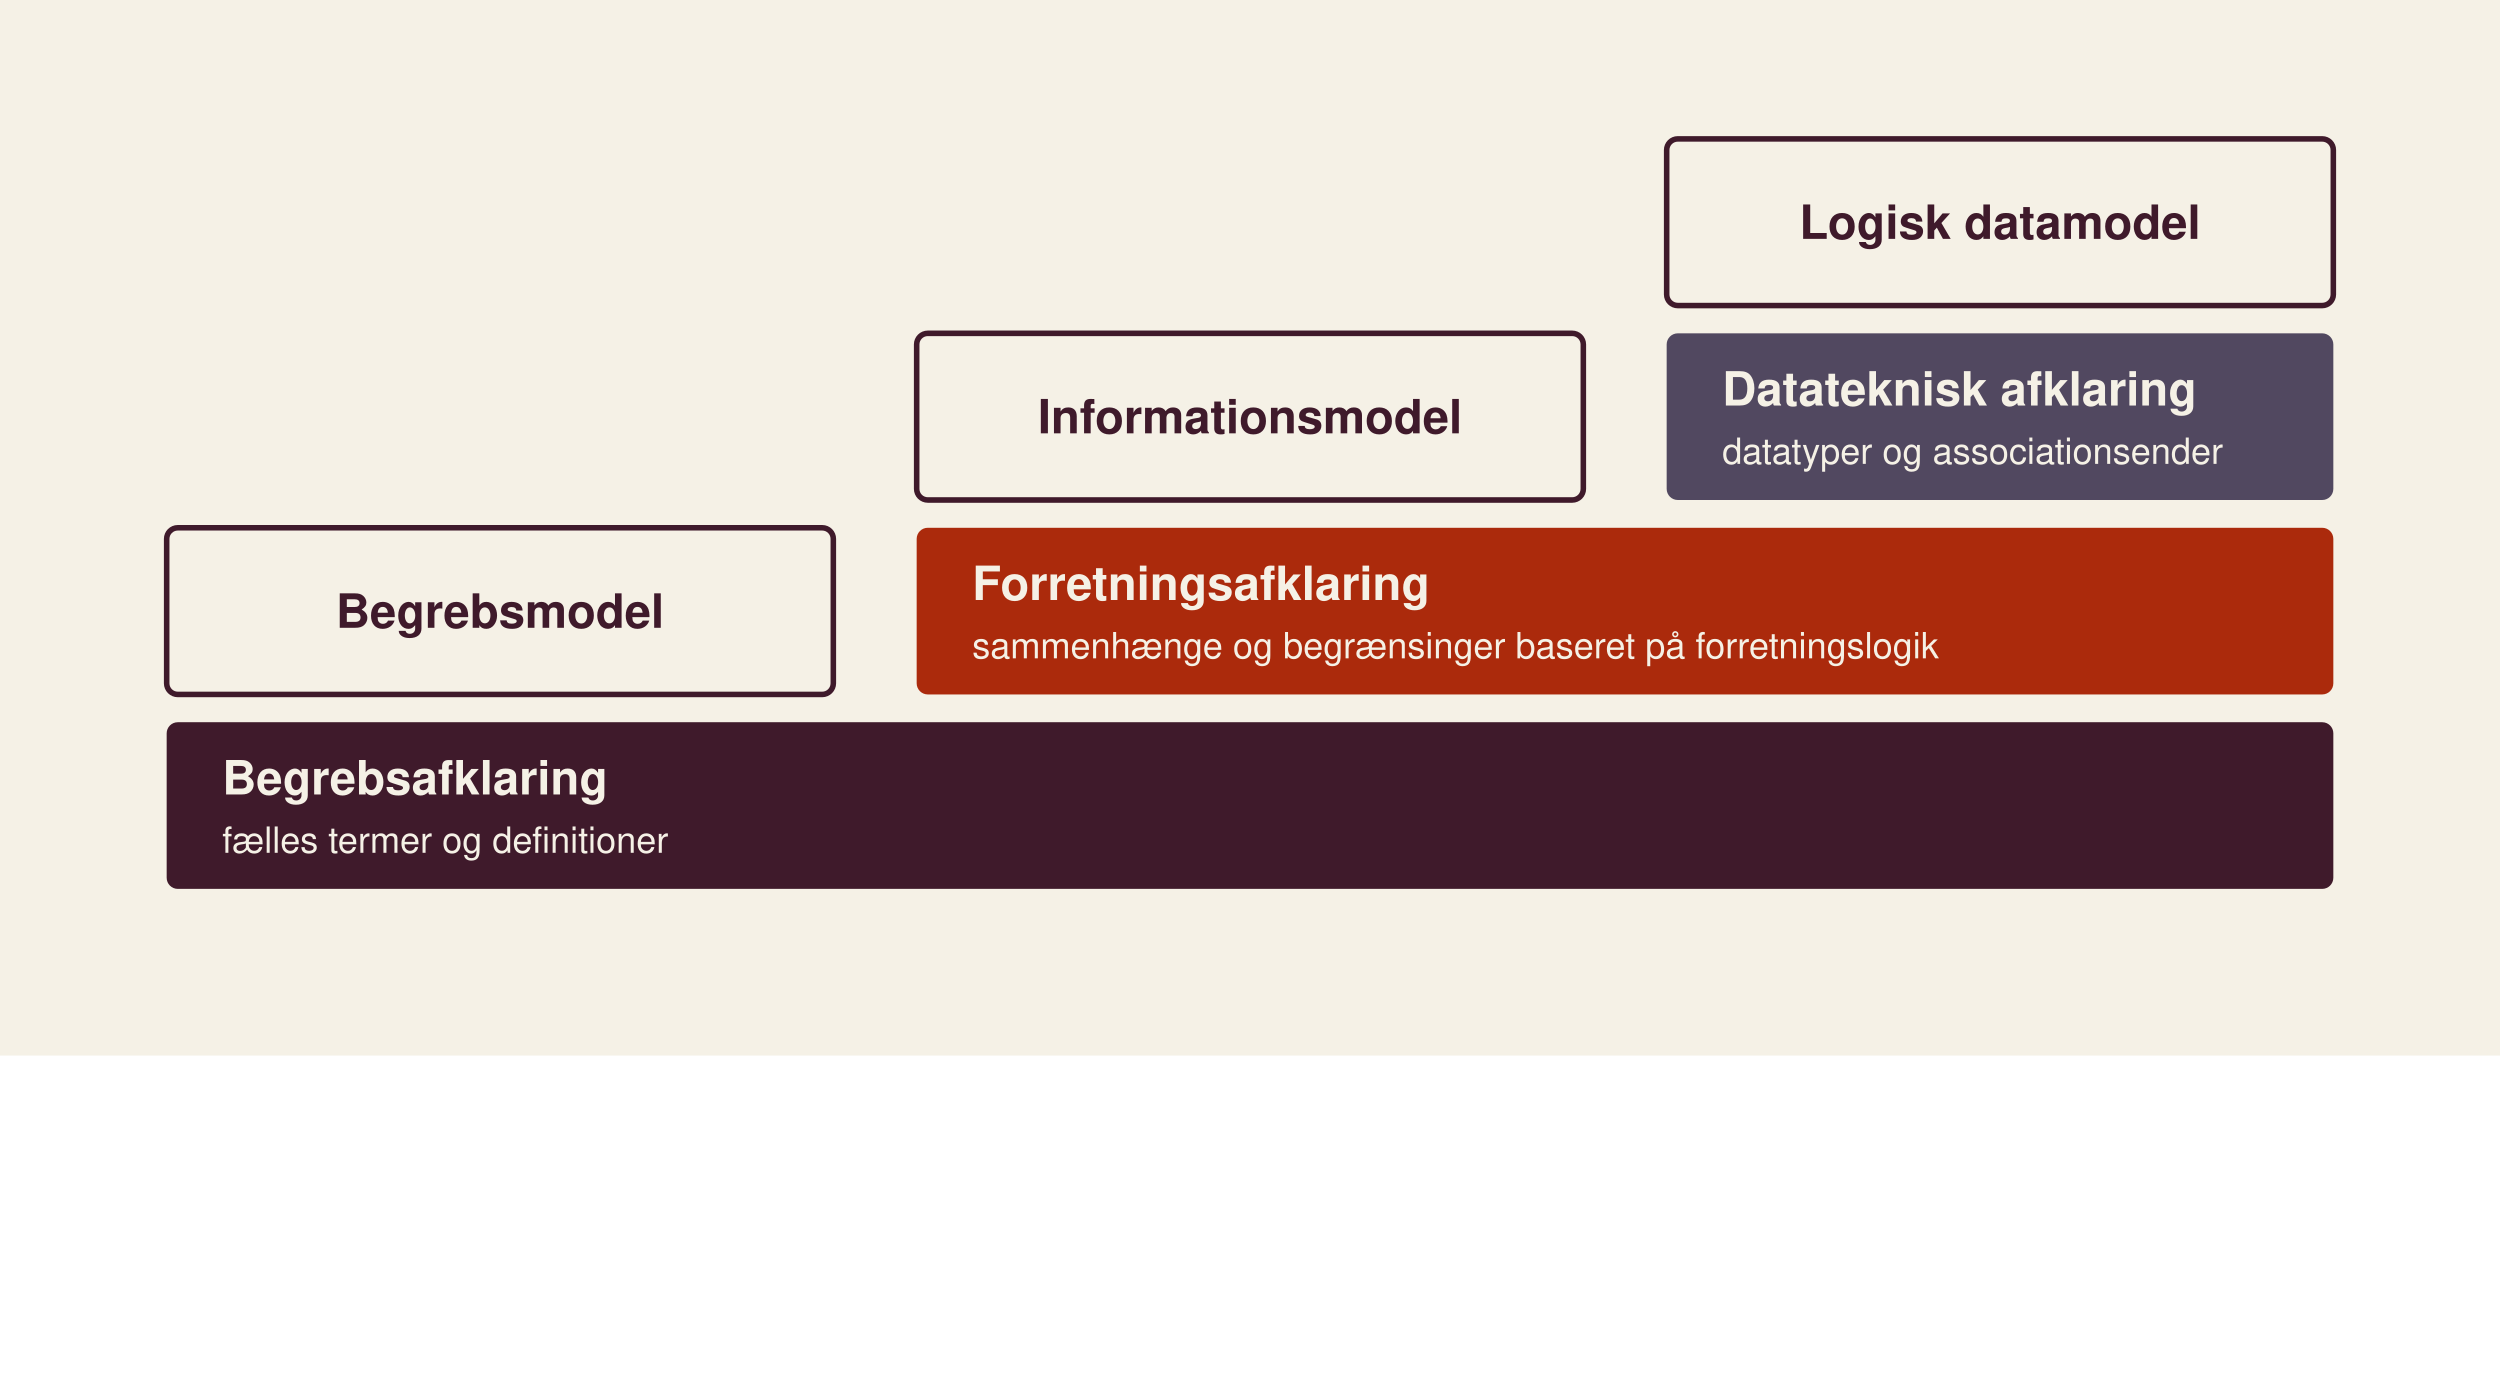
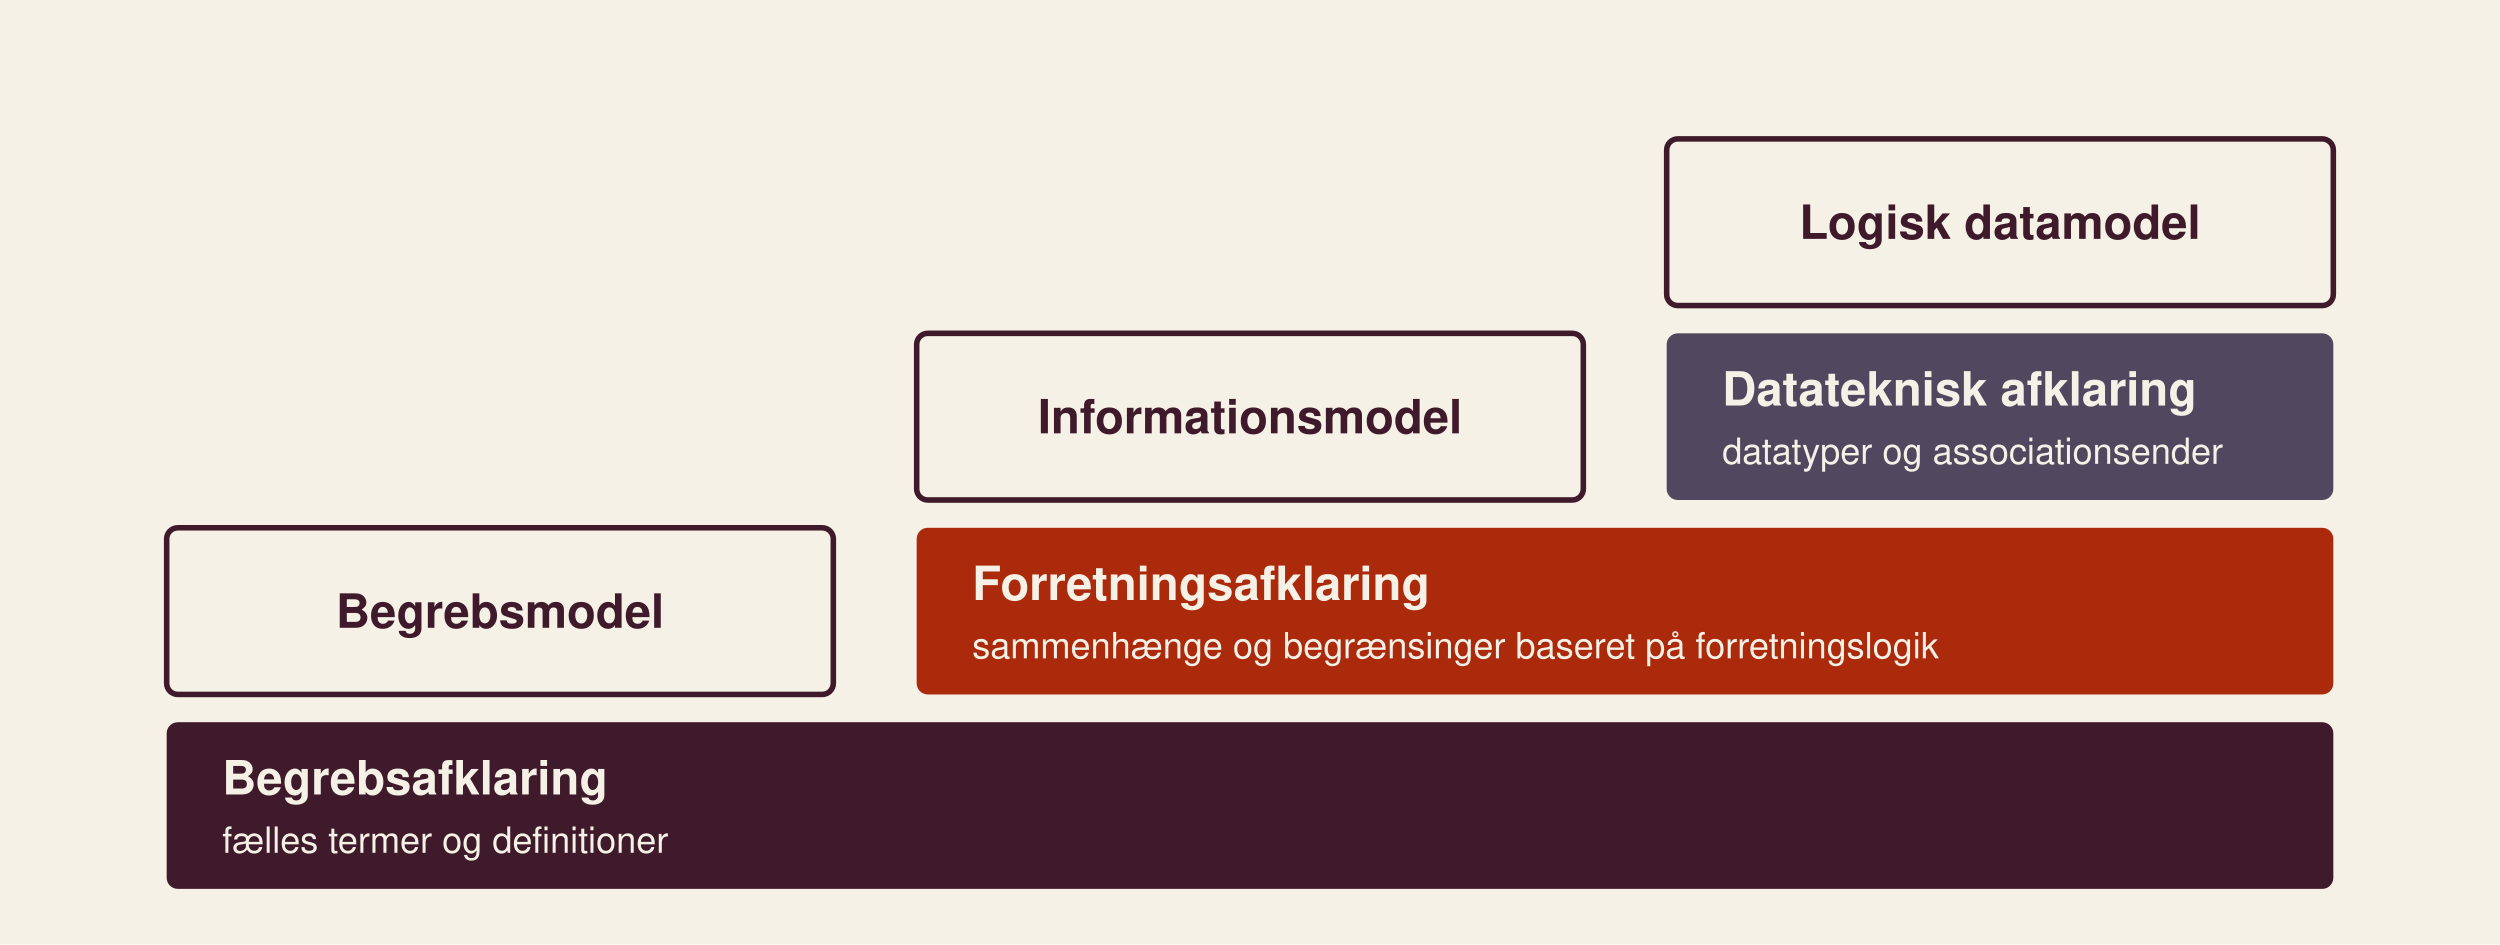
- <svg xmlns="http://www.w3.org/2000/svg" viewBox="0 0 900 500" width="900" height="500" font-family="Segoe UI, Helvetica, Arial, sans-serif">
-   <rect width="900" height="380" fill="#F5F1E6" />
+ <svg xmlns="http://www.w3.org/2000/svg" viewBox="0 0 900 340" width="900" height="340" font-family="Segoe UI, Helvetica, Arial, sans-serif">
+   <rect width="900" height="340" fill="#F5F1E6" />
  <rect x="60" y="190" width="240" height="60" rx="4" fill="none" stroke="#3F1A2B" stroke-width="2" />
  <text x="180" y="226" font-size="17" font-weight="700" fill="#3F1A2B" text-anchor="middle">Begrebsmodel</text>
  <rect x="330" y="120" width="240" height="60" rx="4" fill="none" stroke="#3F1A2B" stroke-width="2" />
  <text x="450" y="156" font-size="17" font-weight="700" fill="#3F1A2B" text-anchor="middle">Informationsmodel</text>
  <rect x="600" y="50" width="240" height="60" rx="4" fill="none" stroke="#3F1A2B" stroke-width="2" />
  <text x="720" y="86" font-size="17" font-weight="700" fill="#3F1A2B" text-anchor="middle">Logisk datamodel</text>
  <rect x="600" y="120" width="240" height="60" rx="4" fill="#514860" />
  <text x="620" y="146" font-size="17" font-weight="700" fill="#F5F1E6">Datateknisk afklaring</text>
  <text x="620" y="167" font-size="13" fill="#F5F1E6">datatyper og associationsender</text>
  <rect x="330" y="190" width="510" height="60" rx="4" fill="#AB2A0C" />
  <text x="350" y="216" font-size="17" font-weight="700" fill="#F5F1E6">Forretningsafklaring</text>
  <text x="350" y="237" font-size="13" fill="#F5F1E6">sammenhænge og begrænsinger baseret på forretningslogik</text>
  <rect x="60" y="260" width="780" height="60" rx="4" fill="#3F1A2B" />
  <text x="80" y="286" font-size="17" font-weight="700" fill="#F5F1E6">Begrebsafklaring</text>
  <text x="80" y="307" font-size="13" fill="#F5F1E6">fælles termer og definitioner</text>
</svg>
